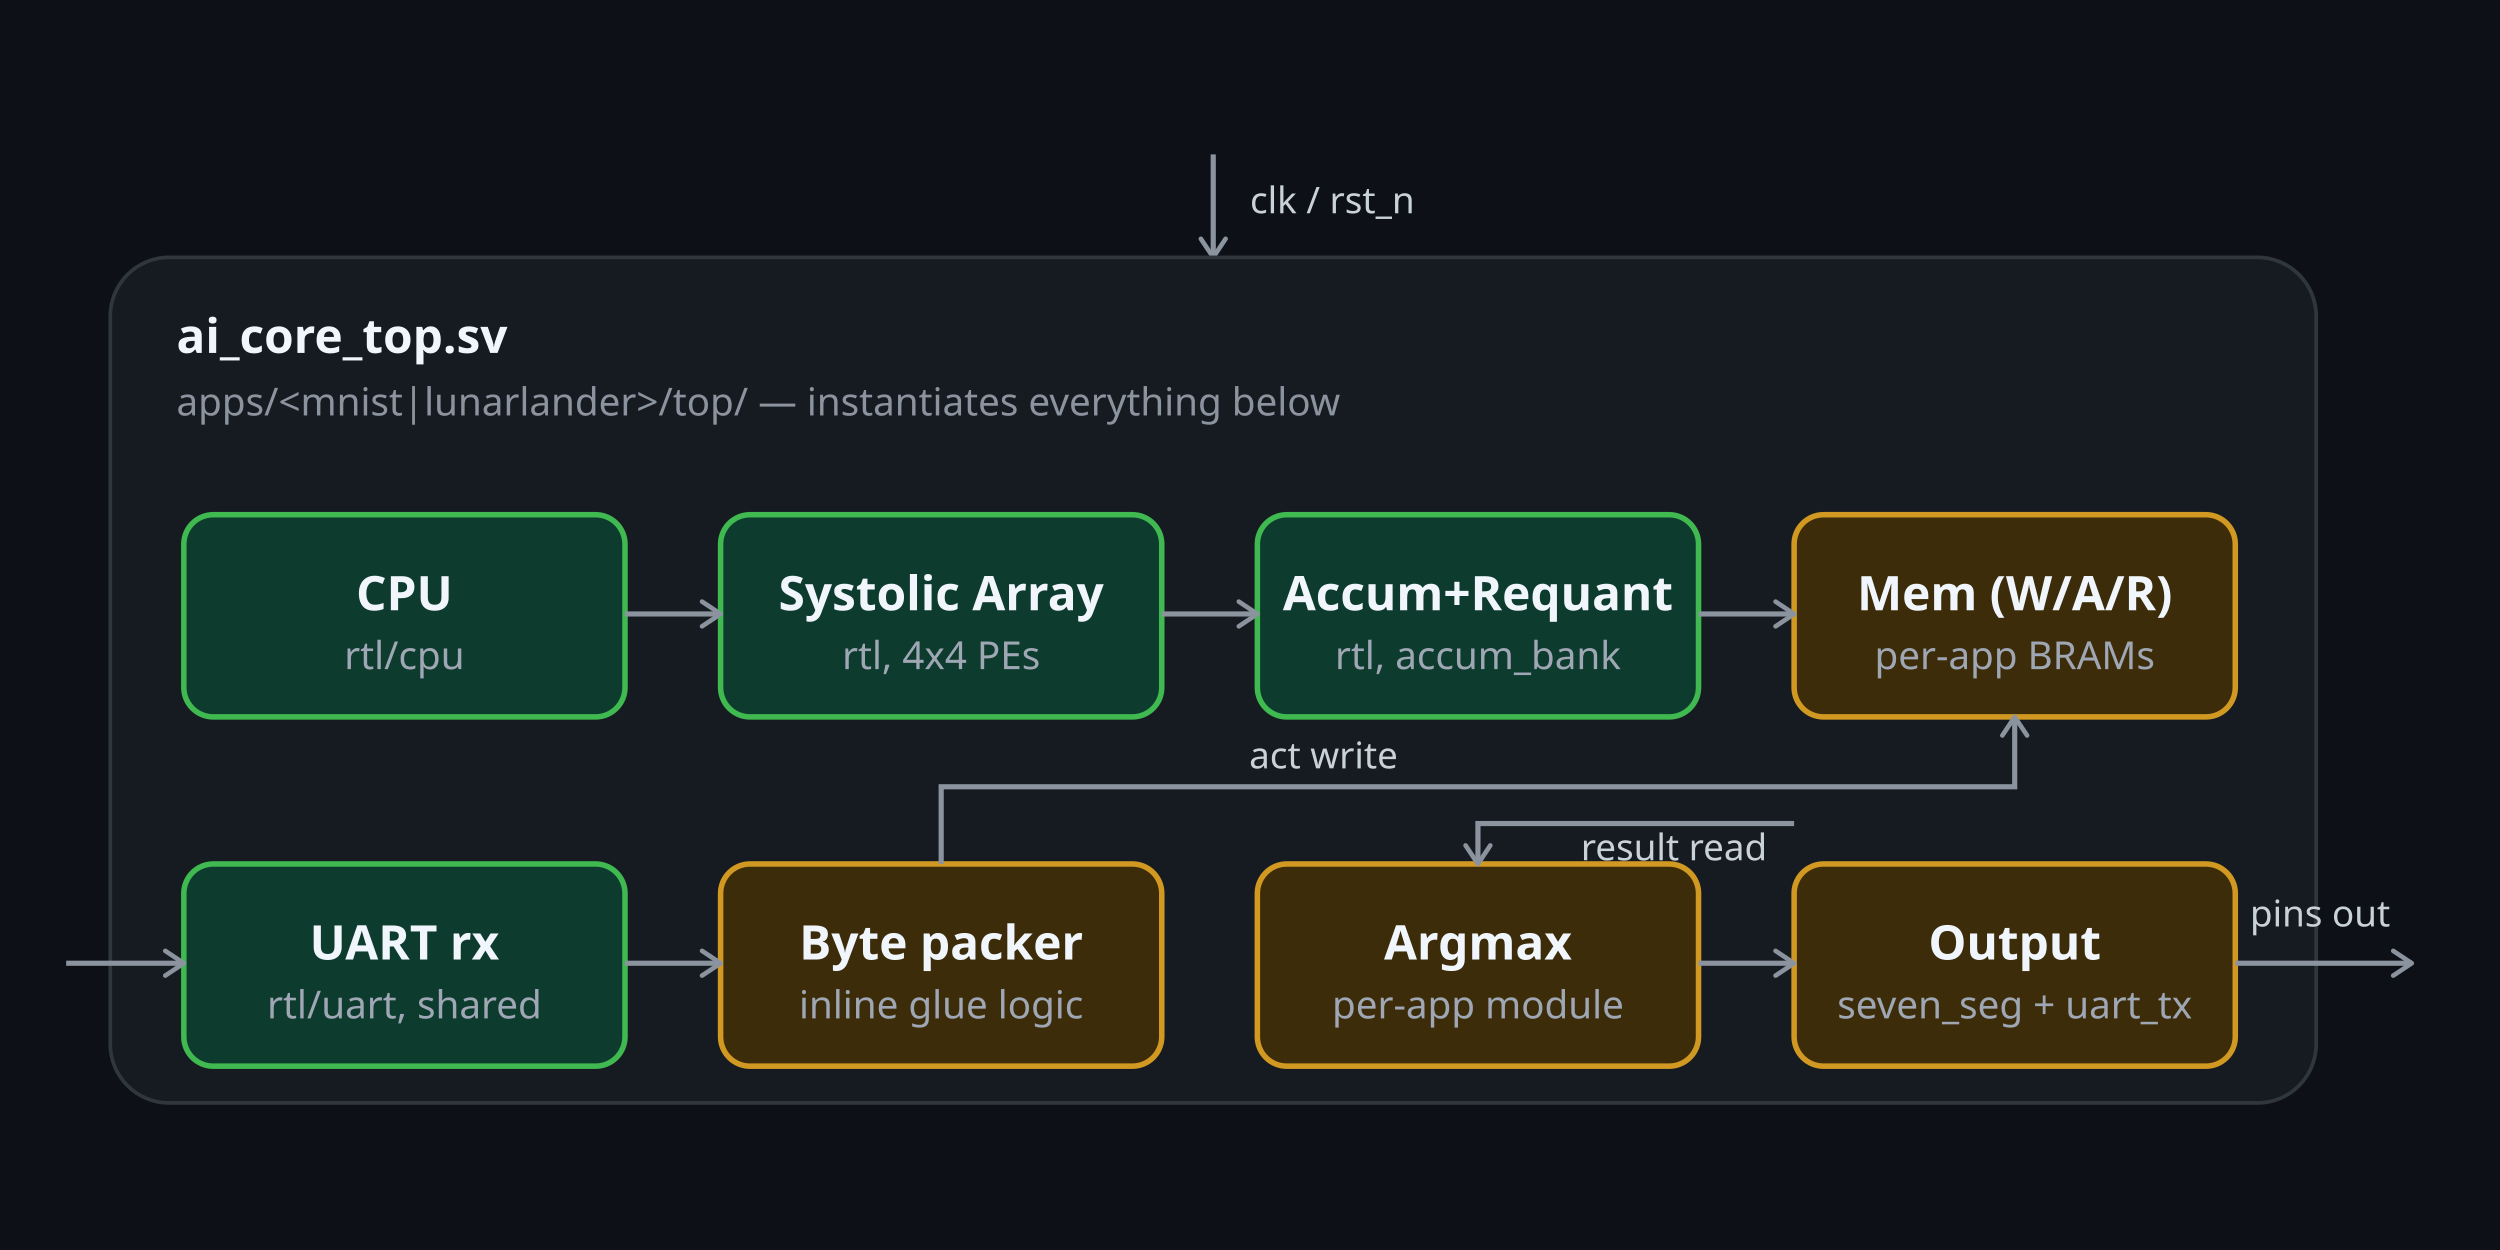
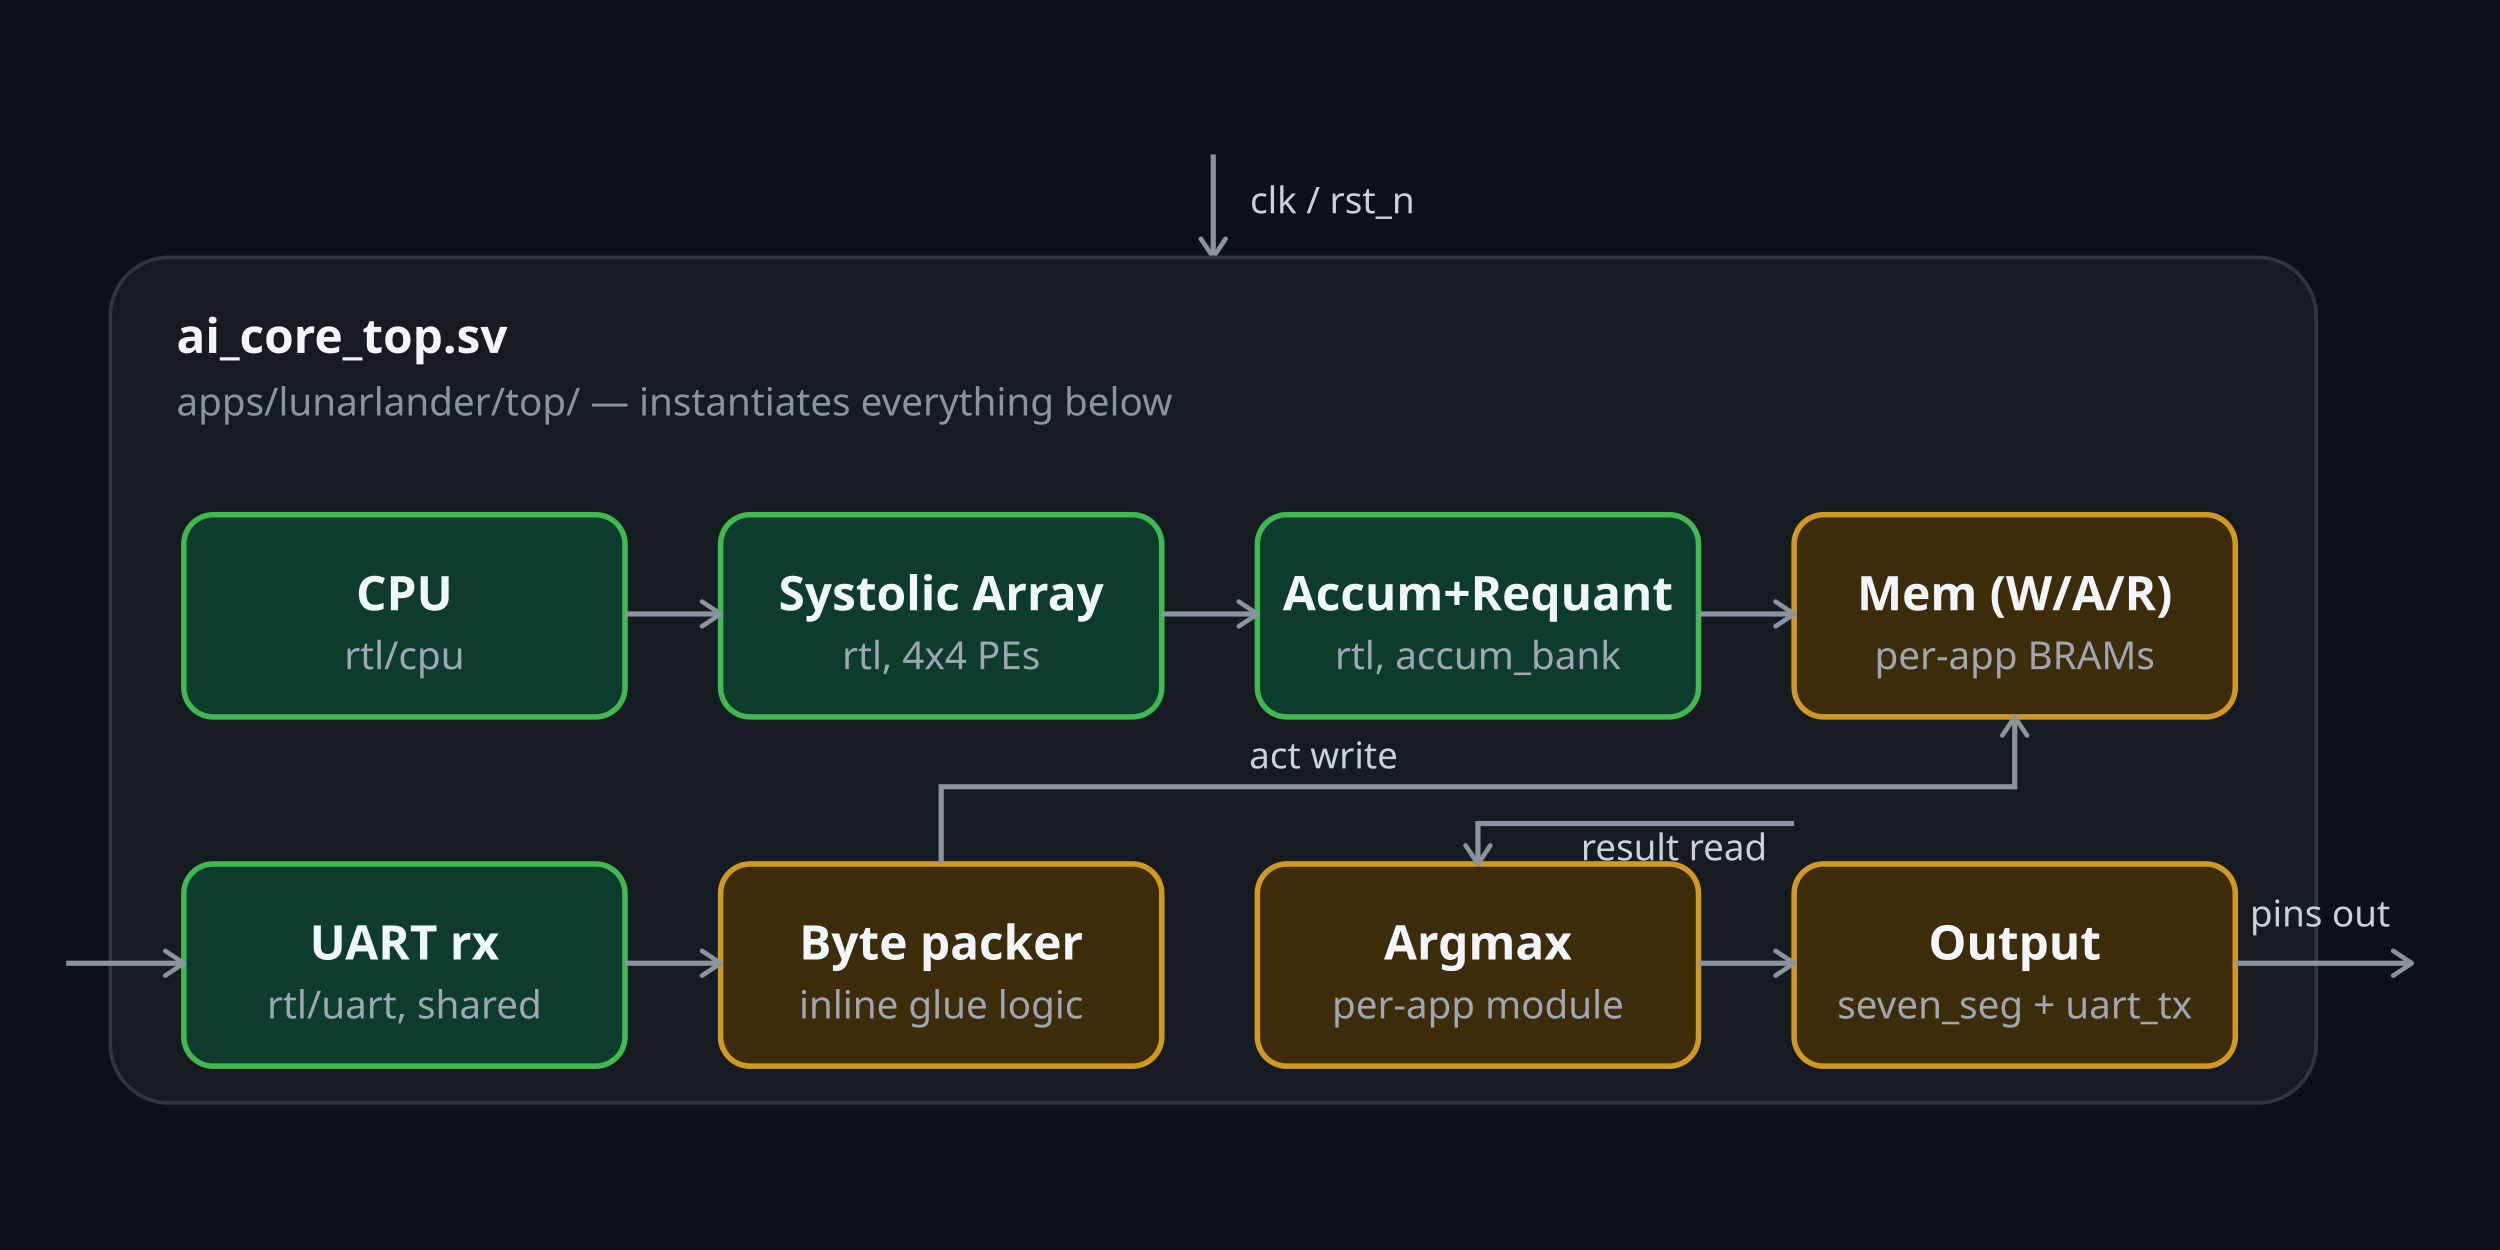
<svg xmlns="http://www.w3.org/2000/svg" width="100%" viewBox="0 0 680 340">
  <rect class="bg" x="0" y="0" width="680" height="340" />
  <style>
.bg{fill:#0d1117}
.panel{fill:#161b22;stroke:#30363d;stroke-width:1}
.teal{fill:#0d3b2e;stroke:#3fb950;stroke-width:1.5}
.amber{fill:#3d2c0a;stroke:#d29922;stroke-width:1.5}
.dash{fill:none;stroke:#6e7681;stroke-width:1.3;stroke-dasharray:5 4}
.th{fill:#f0f6fc;font:600 13px "Segoe UI",system-ui,sans-serif}
.ts{fill:#9ea7b3;font:400 10.5px "Segoe UI",system-ui,sans-serif}
.cl{fill:#f0f6fc;font:600 13px "Segoe UI",system-ui,sans-serif}
.cs{fill:#8b949e;font:400 10.5px "Segoe UI",system-ui,sans-serif}
.al{fill:#c9d1d9;font:400 10px "Segoe UI",system-ui,sans-serif}
.arw{stroke:#8b949e;stroke-width:1.4;fill:none}
</style>
  <defs>
    <marker id="a" viewBox="0 0 10 10" refX="8" refY="5" markerWidth="6" markerHeight="6" orient="auto-start-reverse">
      <path d="M2 1L8 5L2 9" fill="none" stroke="#8b949e" stroke-width="1.5" stroke-linecap="round" stroke-linejoin="round" />
    </marker>
  </defs>
  <line class="arw" x1="330" y1="42" x2="330" y2="70" marker-end="url(#a)" />
  <text class="al" x="340" y="58">clk / rst_n</text>
  <rect class="panel" x="30" y="70" width="600" height="230" rx="16" />
  <text class="cl" x="48" y="96">ai_core_top.sv</text>
-   <text class="cs" x="48" y="113">apps/&lt;mnist|lunarlander&gt;/top/ — instantiates everything below</text>
+   <text class="cs" x="48" y="113">apps/lunarlander/top/ — instantiates everything below</text>
  <rect class="teal" x="50" y="140" width="120" height="55" rx="8" />
  <text class="th" x="110" y="166" text-anchor="middle">CPU</text>
  <text class="ts" x="110" y="182" text-anchor="middle">rtl/cpu</text>
  <rect class="teal" x="196" y="140" width="120" height="55" rx="8" />
  <text class="th" x="256" y="166" text-anchor="middle">Systolic Array</text>
  <text class="ts" x="256" y="182" text-anchor="middle">rtl, 4x4 PEs</text>
  <rect class="teal" x="342" y="140" width="120" height="55" rx="8" />
  <text class="th" x="402" y="166" text-anchor="middle">Accum+Requant</text>
  <text class="ts" x="402" y="182" text-anchor="middle">rtl, accum_bank</text>
  <rect class="amber" x="488" y="140" width="120" height="55" rx="8" />
  <text class="th" x="548" y="166" text-anchor="middle">Mem (W/A/R)</text>
  <text class="ts" x="548" y="182" text-anchor="middle">per-app BRAMs</text>
  <line class="arw" x1="170" y1="167" x2="196" y2="167" marker-end="url(#a)" />
  <line class="arw" x1="316" y1="167" x2="342" y2="167" marker-end="url(#a)" />
  <line class="arw" x1="462" y1="167" x2="488" y2="167" marker-end="url(#a)" />
  <rect class="teal" x="50" y="235" width="120" height="55" rx="8" />
  <text class="th" x="110" y="261" text-anchor="middle">UART rx</text>
  <text class="ts" x="110" y="277" text-anchor="middle">rtl/uart, shared</text>
  <rect class="amber" x="196" y="235" width="120" height="55" rx="8" />
  <text class="th" x="256" y="261" text-anchor="middle">Byte packer</text>
  <text class="ts" x="256" y="277" text-anchor="middle">inline glue logic</text>
  <rect class="amber" x="342" y="235" width="120" height="55" rx="8" />
  <text class="th" x="402" y="261" text-anchor="middle">Argmax</text>
  <text class="ts" x="402" y="277" text-anchor="middle">per-app module</text>
  <rect class="amber" x="488" y="235" width="120" height="55" rx="8" />
  <text class="th" x="548" y="261" text-anchor="middle">Output</text>
  <text class="ts" x="548" y="277" text-anchor="middle">seven_seg + uart_tx</text>
  <line class="arw" x1="18" y1="262" x2="50" y2="262" marker-end="url(#a)" />
  <line class="arw" x1="170" y1="262" x2="196" y2="262" marker-end="url(#a)" />
  <line class="arw" x1="462" y1="262" x2="488" y2="262" marker-end="url(#a)" />
  <line class="arw" x1="608" y1="262" x2="656" y2="262" marker-end="url(#a)" />
  <text class="al" x="612" y="252">pins out</text>
  <path class="arw" d="M256 235 L256 214 L548 214 L548 195" marker-end="url(#a)" />
  <text class="al" x="360" y="209" text-anchor="middle">act write</text>
  <path class="arw" d="M402 235 L402 224 L488 224" marker-start="url(#a)" />
  <text class="al" x="430" y="234">result read</text>
</svg>
